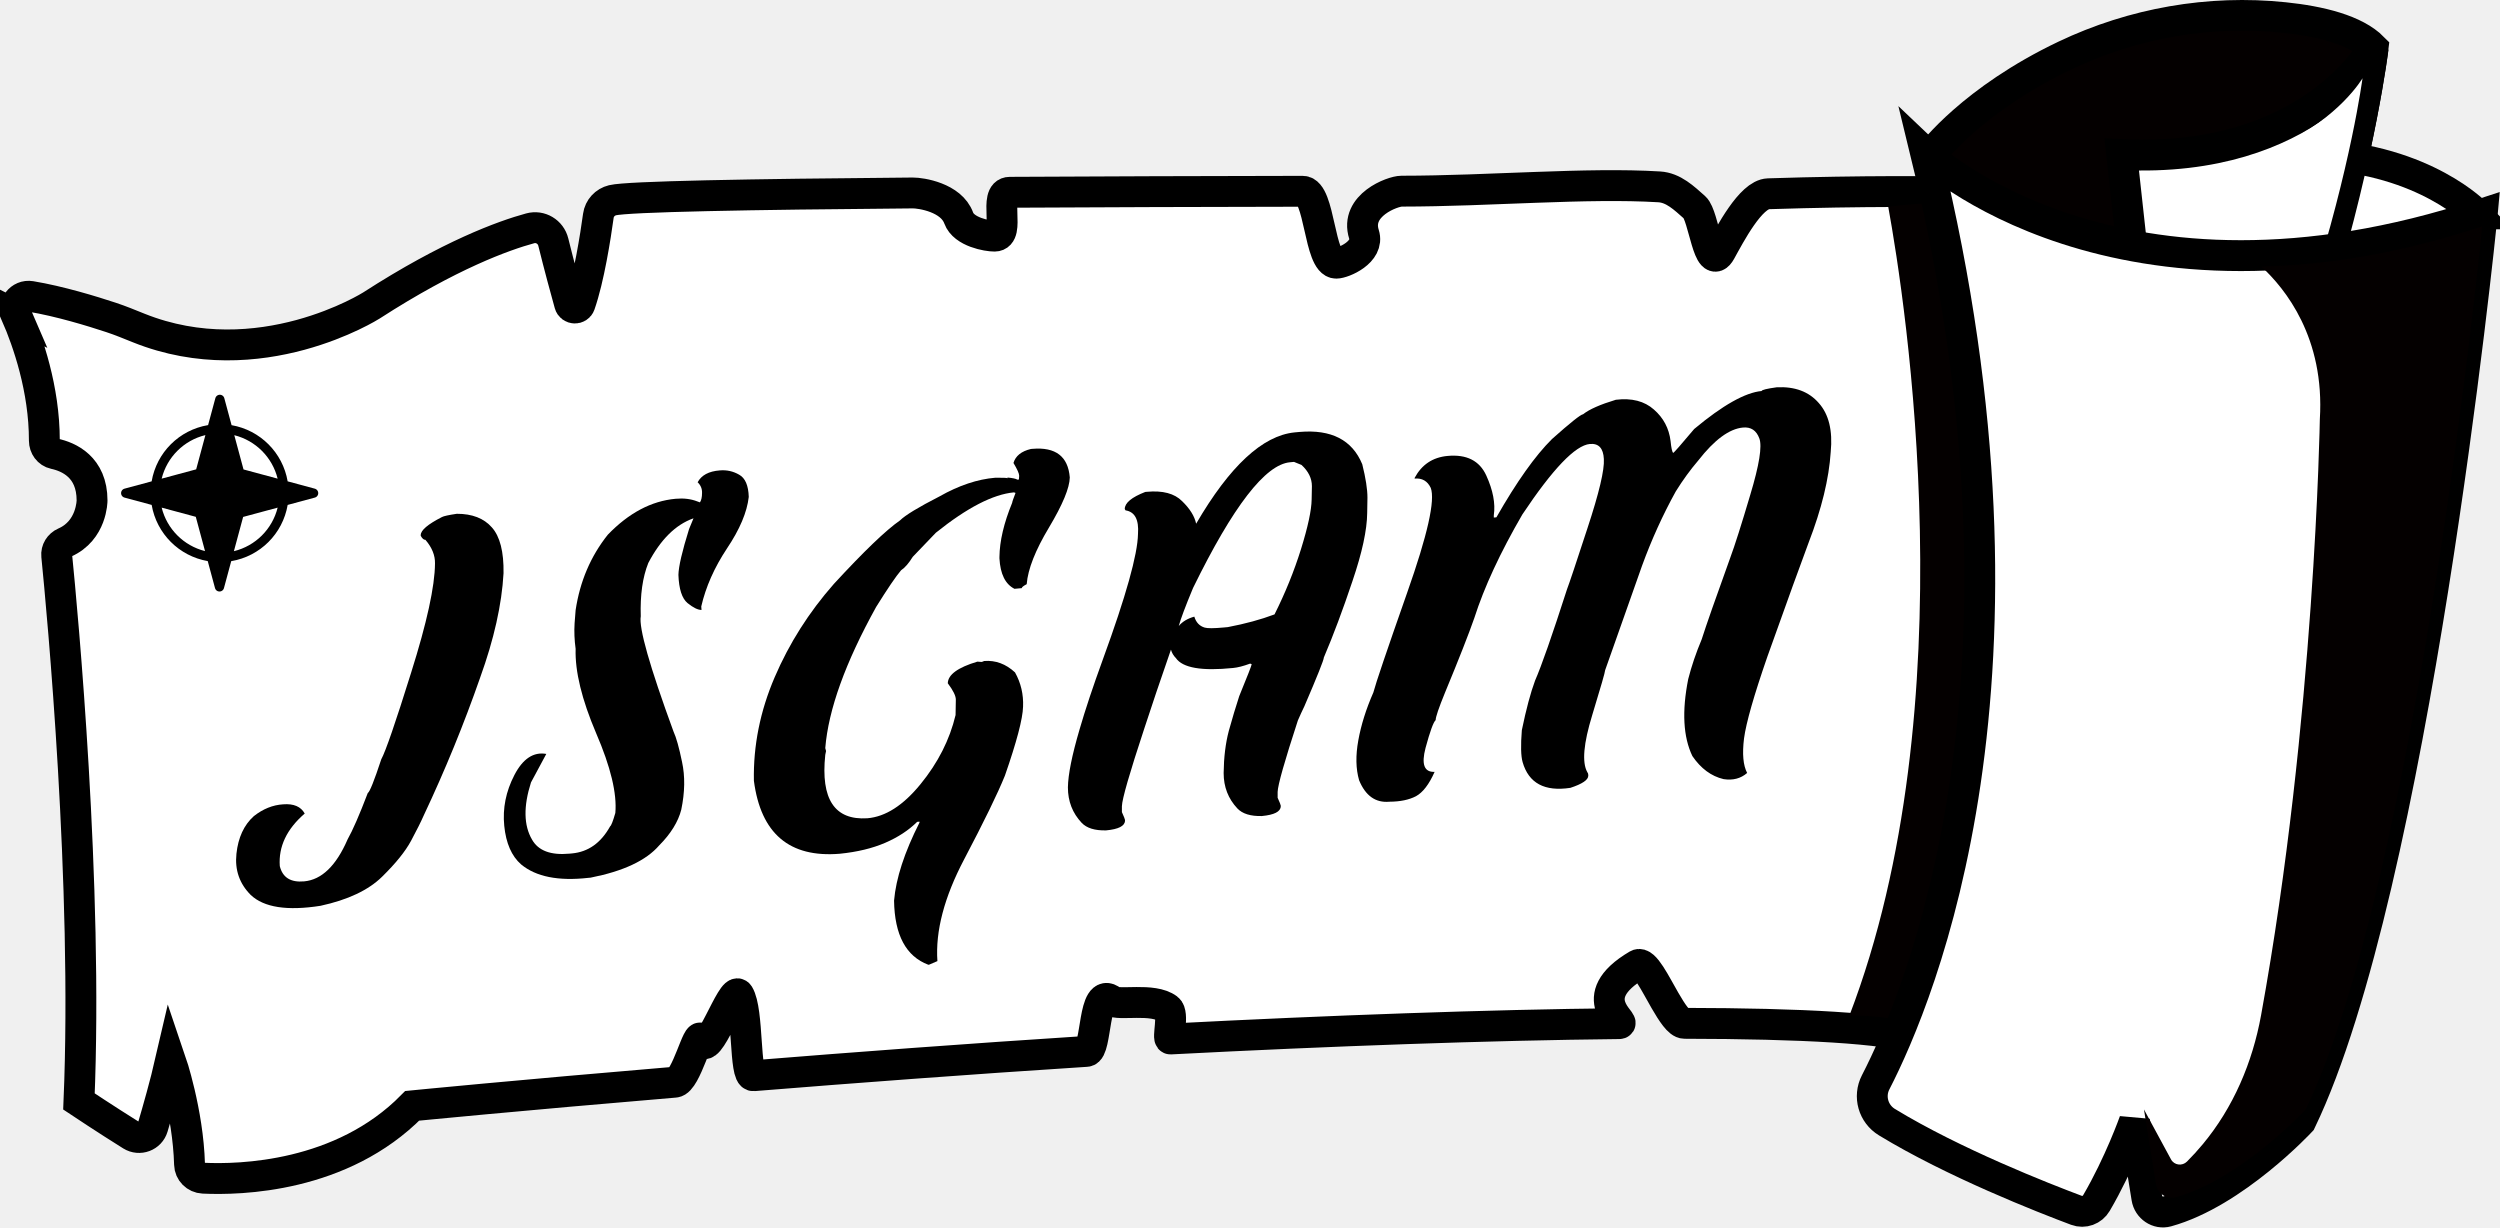
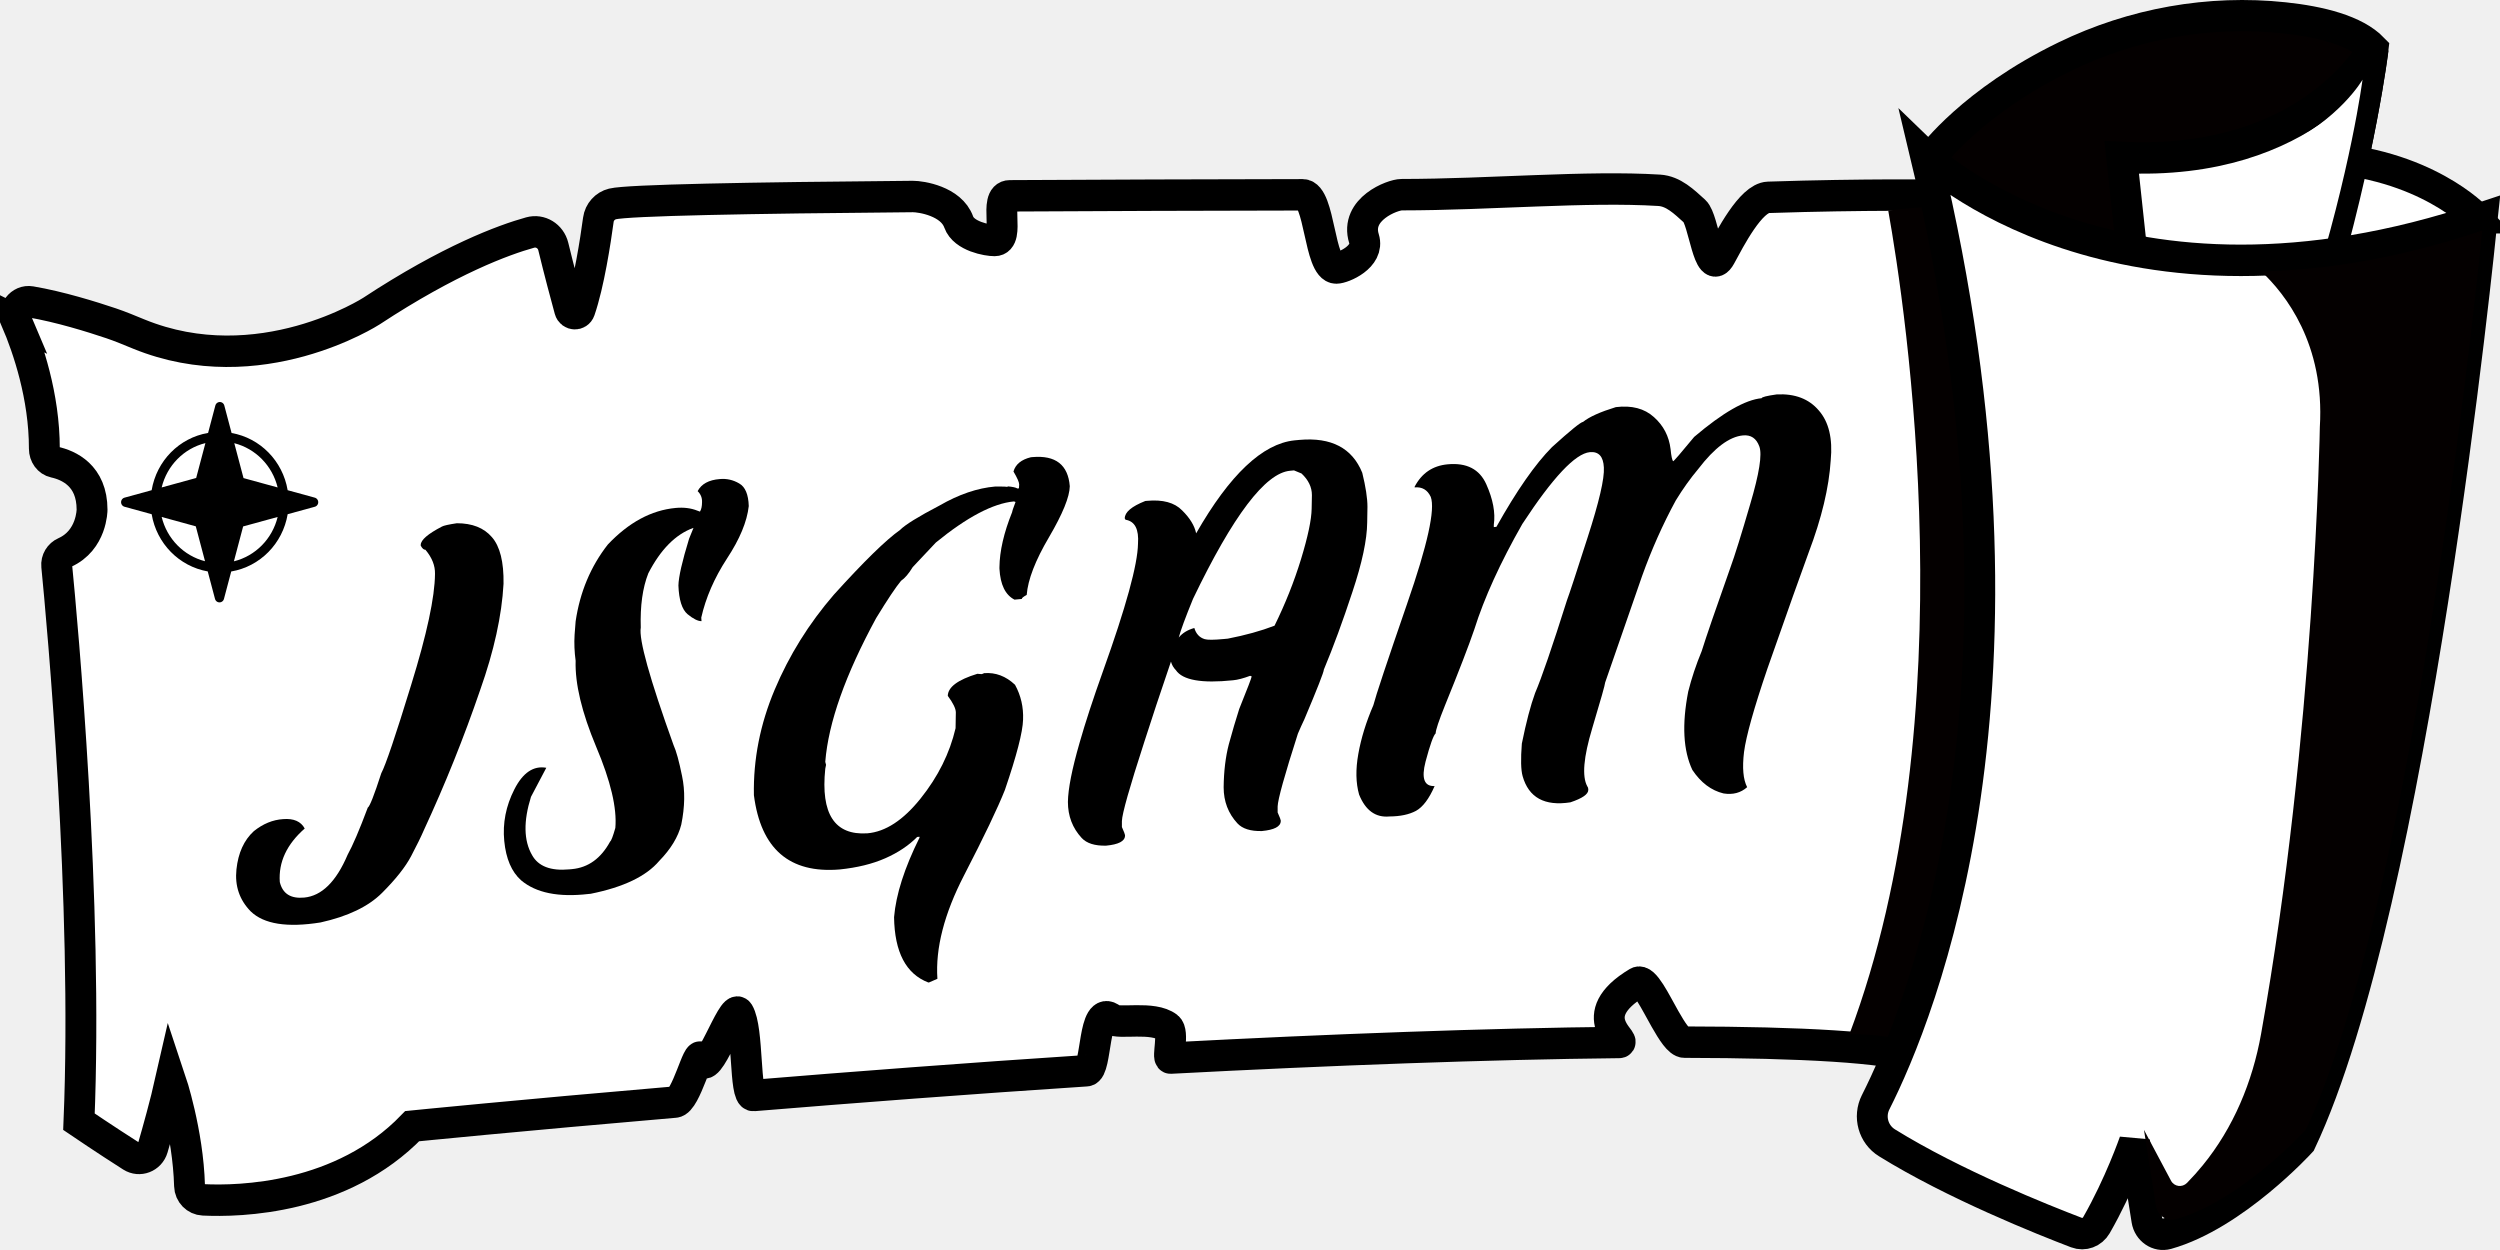
- <svg xmlns="http://www.w3.org/2000/svg" xmlns:ns1="http://www.openswatchbook.org/uri/2009/osb" xmlns:xlink="http://www.w3.org/1999/xlink" enable-background="new 0 0 512 512" height="232.811" id="Spell_x5F_Scroll" version="1.1" viewBox="0 0 474.186 232.811" width="474.186" xml:space="preserve">
+ <svg xmlns="http://www.w3.org/2000/svg" xmlns:ns1="http://www.openswatchbook.org/uri/2009/osb" xmlns:xlink="http://www.w3.org/1999/xlink" enable-background="new 0 0 512 512" height="50" id="Spell_x5F_Scroll" version="1.1" viewBox="0 0 100 50" width="100" xml:space="preserve">
  <defs id="defs59">
    <linearGradient id="linearGradient887" ns1:paint="solid">
      <stop style="stop-color:#ffddcd;stop-opacity:1;" offset="0" id="stop885" />
    </linearGradient>
  </defs>
  <linearGradient gradientUnits="userSpaceOnUse" id="SVGID_1_" x1="65.335" x2="367.386" y1="188.097" y2="393.308">
    <stop offset="0.01" style="stop-color:#FFDDCD" id="stop2" />
    <stop offset="1" style="stop-color:#F79A80" id="stop4" />
  </linearGradient>
  <linearGradient gradientUnits="userSpaceOnUse" id="SVGID_2_" x1="286.225" x2="562.913" y1="204.067" y2="468.458" xlink:href="#SVGID_1_">
    <stop offset="0.01" style="stop-color:#FFDDCD" id="stop45" />
    <stop offset="1" style="stop-color:#F79A80" id="stop47" />
  </linearGradient>
-   <g id="g1167" transform="matrix(0.5854264,0,0,0.5854264,-30.09682,-33.47366)" style="display:inline">
+   <g id="g1167" transform="matrix(0.1234595,0,0,0.1257294,-6.347065,-7.18884)" style="display:inline">
    <g id="g871" style="display:inline">
      <path d="m 56.727,159.284 c 3.669,8.513 9.077,23.904 9.053,40.645 -0.003,2.011 1.292,3.834 3.258,4.256 4.574,0.979 12.198,4.247 12.198,15.139 0,0 0,9.762 -8.884,13.65 -1.684,0.736 -2.75,2.422 -2.567,4.25 1.805,18.046 10.158,106.854 7.208,176.821 0,0 8.652,5.768 16.974,10.964 2.614,1.632 6.063,0.344 6.936,-2.611 1.631,-5.515 4.064,-14.063 5.793,-21.555 0,0 5.652,16.554 6.122,33.596 0.067,2.421 2.012,4.35 4.432,4.465 11.832,0.563 44.852,-0.203 67.712,-23.444 0,0 34.267,-3.382 85.134,-7.66 3.657,-0.308 7.636,-17.551 8.511,-13.817 1.745,7.449 10.17,-17.782 12.14,-14.555 3.243,5.313 1.75,26.52 4.76,26.277 32.457,-2.622 69.6,-5.414 107.931,-7.883 3.459,-0.223 1.978,-21.499 8.233,-16.389 2.059,1.682 13.212,-1.106 18.105,2.573 2.088,1.569 -0.266,9.853 0.871,9.794 51.821,-2.683 103.136,-4.529 145.348,-4.971 2.753,-0.029 -12.22,-8.381 5.972,-19.052 2.208,-1.295 5.797,6.233 8.889,11.559 2.292,3.949 4.504,7.39 6.3,7.393 37.934,0.062 65.729,1.561 75.338,5.028 0,0 57.257,-103.985 7.382,-274.456 0,0 -24.227,-0.364 -55.547,0.657 -5.703,0.186 -12.44,13.218 -15.467,18.675 -3.904,7.037 -5.407,-11.597 -8.387,-14.239 -3.437,-3.049 -6.876,-6.395 -11.491,-6.675 -23.517,-1.426 -54.693,1.373 -83.492,1.395 -2.853,0.002 -15.164,4.544 -12.161,13.985 1.836,5.771 -6.786,9.349 -8.99,9.352 -5.586,0.007 -5.229,-23.308 -10.847,-23.298 -32.351,0.053 -64.97,0.154 -94.927,0.326 -5.527,0.032 0.426,14.168 -4.902,14.204 -2.306,0.016 -9.983,-1.29 -11.643,-5.878 -2.4,-6.633 -12.178,-8.132 -14.912,-8.11 -53.015,0.436 -92.319,1.166 -97.235,2.362 -2.428,0.591 -4.262,2.57 -4.603,5.045 -0.921,6.686 -3.036,20.308 -5.986,28.737 -0.559,1.599 -2.856,1.497 -3.31,-0.134 -1.31,-4.705 -3.392,-12.349 -5.303,-20.092 -0.825,-3.34 -4.181,-5.364 -7.5,-4.457 -8.589,2.348 -26.073,8.633 -51.411,24.99 0,0 -36.283,23.009 -75.414,7.301 -2.973,-1.193 -5.908,-2.412 -8.949,-3.419 -6.126,-2.027 -16.693,-5.262 -26.005,-6.807 -3.394,-0.564 -6.028,2.905 -4.665,6.064 z" id="path7" style="opacity:1;fill:#ffffff;fill-opacity:1;stroke:#000000;stroke-width:10;stroke-miterlimit:4;stroke-dasharray:none;stroke-opacity:1" />
      <g id="g1057" transform="translate(400)">
        <path style="fill:#040000;fill-opacity:1;stroke:none;stroke-width:0.983;stroke-opacity:1" id="path9" d="m 275.369,390.112 c 0,0 57.906,-102.491 8.031,-267.287 0,0 -8.926,-0.109 -20.213,1.34 5.65,31.035 25.88,161.602 -12.577,262.044 8.101,-0.104 16.456,1.006 24.759,3.903 z" />
        <path style="fill:#040000;fill-opacity:1;stroke:#000000;stroke-width:9.931;stroke-miterlimit:4;stroke-dasharray:none;stroke-opacity:1" id="path37" d="m 277.374,106.938 c 0,0 13.024,-17.457 43.094,-31.779 22.094,-10.522 46.727,-14.84 71.01,-12.31 11.631,1.212 23.054,3.977 28.821,9.825 0,0 -3.932,32.563 -17.695,79.082 -9.9e-4,0 -95.138,9.381 -125.23,-44.818 z" />
        <path style="fill:#ffffff;fill-opacity:1;stroke:#000000;stroke-width:9.857;stroke-miterlimit:4;stroke-dasharray:none;stroke-opacity:1" id="path41" d="m 453.89,126.531 c 0,0 -16.632,-17.622 -51.508,-19.271 l -8.155,45.116 c 9.7e-4,0 47.563,-1.071 59.662,-25.845 z" />
        <path style="fill:#ffffff;fill-opacity:1;stroke:#000000;stroke-width:10;stroke-miterlimit:4;stroke-dasharray:none;stroke-opacity:1" id="path39" d="m 338.829,107.26 4.513,41.156 c 30.76,6.067 59.014,3.339 59.014,3.339 13.956,-46.519 17.943,-79.081 17.943,-79.081 0,0 -20.267,37.549 -81.47,34.586 z" />
        <path style="fill:#ffffff;fill-opacity:1;stroke:none;stroke-width:0.906;stroke-opacity:1" id="path43" d="m 390.135,104.269 c -2.678,12.73 -8.835,31.363 -23.752,47.39 19.186,1.471 33.67,0.17 33.67,0.17 13.063,-40.768 16.794,-69.305 16.794,-69.305 0,0 -7.355,12.744 -26.712,21.745 z" />
        <path style="fill:#ffffff;fill-opacity:1;stroke:#000000;stroke-width:10;stroke-miterlimit:4;stroke-dasharray:none;stroke-opacity:1" id="path50" d="m 275.369,106.938 c 0,0 61.723,58.783 180.271,19.594 0,0 -0.007,0.069 -0.021,0.205 -0.753,7.475 -22.197,217.696 -58.763,293.713 0,0 -21.566,23.226 -43.328,29.226 -3.007,0.829 -6.047,-1.267 -6.544,-4.346 l -4.013,-24.88 c 0,0 -4.845,13.729 -12.336,26.521 -1.318,2.251 -4.04,3.252 -6.483,2.337 -10.654,-3.988 -39.778,-15.392 -61.392,-28.563 -4.424,-2.695 -6.023,-8.305 -3.65,-12.908 14.403,-27.934 57.653,-131.19 16.259,-300.899 z" />
        <path style="fill:#040000;fill-opacity:1;stroke-width:0.973" id="path52" d="m 384.053,143.532 c 7.773,7.145 20.619,23.078 18.968,49.512 0,0 -1.57,97.13 -19.042,193.09 -2.781,15.277 -8.97,29.863 -18.905,41.792 -1.565,1.88 -3.258,3.752 -5.085,5.582 -1.55,1.554 -4.144,1.23 -5.189,-0.7 l -8.763,-16.183 3.904,24.219 c 0.483,2.997 3.441,5.038 6.366,4.232 21.169,-5.841 42.148,-28.45 42.148,-28.45 36.216,-75.343 57.183,-286.117 57.183,-286.117 -26.906,8.902 -50.76,12.567 -71.586,13.023 z" />
      </g>
      <path d="m 154.502,217.096 c 0.004,-0.034 0.007,-0.068 0.008,-0.102 0,-0.015 0.004,-0.028 0.004,-0.042 0,-0.014 -0.004,-0.028 -0.004,-0.042 -0.001,-0.034 -0.004,-0.068 -0.008,-0.102 -0.003,-0.037 -0.008,-0.074 -0.014,-0.11 -0.006,-0.032 -0.012,-0.063 -0.02,-0.094 -0.003,-0.014 -0.003,-0.028 -0.007,-0.042 -0.004,-0.016 -0.012,-0.029 -0.017,-0.044 -0.01,-0.033 -0.021,-0.065 -0.033,-0.098 -0.014,-0.033 -0.026,-0.065 -0.041,-0.098 -0.014,-0.027 -0.026,-0.054 -0.04,-0.081 -0.015,-0.027 -0.031,-0.053 -0.048,-0.08 -0.019,-0.03 -0.038,-0.06 -0.059,-0.088 -0.019,-0.025 -0.036,-0.05 -0.056,-0.073 -0.02,-0.023 -0.04,-0.046 -0.062,-0.068 -0.023,-0.025 -0.048,-0.05 -0.074,-0.074 -0.021,-0.021 -0.044,-0.042 -0.067,-0.061 -0.023,-0.019 -0.049,-0.038 -0.073,-0.056 -0.029,-0.021 -0.058,-0.04 -0.088,-0.059 -0.026,-0.017 -0.054,-0.033 -0.081,-0.048 -0.026,-0.014 -0.053,-0.027 -0.08,-0.039 -0.031,-0.015 -0.063,-0.028 -0.096,-0.041 -0.033,-0.013 -0.067,-0.024 -0.102,-0.035 -0.015,-0.004 -0.027,-0.012 -0.042,-0.016 l -8.796,-2.372 c -1.6,-9.299 -8.868,-16.583 -18.165,-18.201 l -2.358,-8.749 c -0.004,-0.015 -0.012,-0.028 -0.017,-0.043 -0.01,-0.034 -0.021,-0.066 -0.033,-0.099 -0.014,-0.034 -0.027,-0.067 -0.042,-0.099 -0.013,-0.026 -0.025,-0.052 -0.038,-0.077 -0.016,-0.028 -0.031,-0.055 -0.049,-0.082 -0.02,-0.031 -0.039,-0.062 -0.062,-0.091 -0.017,-0.023 -0.033,-0.046 -0.051,-0.068 -0.021,-0.024 -0.042,-0.047 -0.063,-0.071 -0.024,-0.026 -0.05,-0.052 -0.077,-0.076 -0.021,-0.019 -0.041,-0.039 -0.063,-0.057 -0.024,-0.02 -0.05,-0.039 -0.075,-0.058 -0.03,-0.021 -0.061,-0.041 -0.091,-0.061 -0.025,-0.016 -0.05,-0.031 -0.076,-0.045 -0.026,-0.014 -0.054,-0.028 -0.082,-0.041 -0.032,-0.015 -0.064,-0.029 -0.099,-0.042 -0.031,-0.01 -0.064,-0.02 -0.096,-0.031 -0.016,-0.004 -0.028,-0.013 -0.044,-0.017 -0.014,-0.004 -0.028,-0.003 -0.042,-0.007 -0.031,-0.007 -0.062,-0.014 -0.093,-0.019 -0.036,-0.006 -0.072,-0.011 -0.109,-0.015 -0.036,-0.003 -0.071,-0.006 -0.106,-0.007 -0.014,0 -0.026,-0.004 -0.039,-0.004 -0.014,0 -0.027,0.004 -0.042,0.004 -0.033,0.001 -0.066,0.003 -0.1,0.007 -0.041,0.003 -0.08,0.009 -0.119,0.016 -0.03,0.005 -0.059,0.011 -0.088,0.019 -0.014,0.003 -0.028,0.003 -0.042,0.007 -0.014,0.004 -0.025,0.011 -0.039,0.015 -0.037,0.011 -0.073,0.023 -0.109,0.038 -0.031,0.012 -0.062,0.025 -0.092,0.039 -0.026,0.012 -0.051,0.024 -0.076,0.037 -0.03,0.016 -0.06,0.034 -0.089,0.052 -0.029,0.018 -0.056,0.037 -0.084,0.057 -0.023,0.017 -0.047,0.034 -0.07,0.053 -0.026,0.021 -0.05,0.043 -0.074,0.066 -0.025,0.023 -0.048,0.047 -0.072,0.072 -0.02,0.021 -0.04,0.042 -0.059,0.065 -0.021,0.025 -0.04,0.051 -0.059,0.078 -0.021,0.028 -0.04,0.057 -0.059,0.087 -0.016,0.026 -0.031,0.051 -0.046,0.078 -0.015,0.027 -0.028,0.055 -0.041,0.083 -0.015,0.032 -0.028,0.064 -0.041,0.097 -0.013,0.032 -0.023,0.064 -0.034,0.098 -0.004,0.015 -0.013,0.028 -0.017,0.044 l -2.353,8.726 c -9.361,1.574 -16.68,8.867 -18.288,18.223 l -8.798,2.372 c -0.015,0.004 -0.027,0.012 -0.042,0.016 -0.035,0.01 -0.069,0.022 -0.103,0.035 -0.032,0.012 -0.063,0.025 -0.095,0.04 -0.026,0.012 -0.052,0.024 -0.078,0.038 -0.03,0.016 -0.058,0.033 -0.086,0.051 -0.029,0.018 -0.058,0.037 -0.085,0.058 -0.024,0.018 -0.048,0.034 -0.07,0.053 -0.025,0.021 -0.049,0.043 -0.073,0.065 -0.025,0.023 -0.048,0.047 -0.072,0.072 -0.02,0.021 -0.04,0.042 -0.059,0.065 -0.021,0.025 -0.04,0.051 -0.059,0.078 -0.021,0.028 -0.04,0.057 -0.058,0.087 -0.016,0.026 -0.031,0.051 -0.046,0.077 -0.015,0.027 -0.028,0.055 -0.041,0.083 -0.015,0.032 -0.028,0.064 -0.041,0.097 -0.009,0.032 -0.02,0.064 -0.03,0.097 -0.004,0.015 -0.013,0.028 -0.017,0.044 -0.004,0.014 -0.003,0.028 -0.007,0.042 -0.007,0.031 -0.014,0.062 -0.019,0.094 -0.006,0.037 -0.011,0.073 -0.015,0.11 -0.003,0.034 -0.006,0.068 -0.007,0.102 0,0.015 -0.004,0.028 -0.004,0.042 0,0.014 0.004,0.028 0.004,0.042 10e-4,0.034 0.003,0.068 0.007,0.102 0.004,0.037 0.008,0.074 0.015,0.11 0.005,0.032 0.012,0.063 0.019,0.094 0.003,0.014 0.003,0.028 0.007,0.042 0.003,0.01 0.01,0.018 0.013,0.028 0.011,0.039 0.023,0.076 0.037,0.114 0.018,0.046 0.039,0.09 0.061,0.134 0.021,0.042 0.042,0.084 0.067,0.124 0.011,0.017 0.018,0.035 0.029,0.051 0.004,0.006 0.009,0.011 0.013,0.016 0.013,0.019 0.028,0.033 0.042,0.051 0.03,0.039 0.06,0.076 0.093,0.112 0.032,0.034 0.066,0.065 0.102,0.097 0.028,0.024 0.053,0.051 0.083,0.074 0.007,0.006 0.016,0.01 0.024,0.015 0.002,0.002 0.005,0.003 0.007,0.005 0.04,0.029 0.082,0.054 0.124,0.078 0.041,0.024 0.081,0.048 0.125,0.068 0.039,0.018 0.079,0.032 0.119,0.047 0.021,0.008 0.041,0.015 0.062,0.021 0.02,0.007 0.038,0.017 0.059,0.022 l 8.798,2.372 c 1.599,9.3 8.868,16.584 18.165,18.202 l 2.358,8.747 c 0.003,0.011 0.01,0.018 0.013,0.028 0.011,0.038 0.023,0.076 0.037,0.114 0.018,0.046 0.039,0.09 0.061,0.134 0.021,0.042 0.042,0.084 0.067,0.124 0.011,0.017 0.018,0.035 0.029,0.051 0.004,0.006 0.009,0.011 0.013,0.016 0.013,0.019 0.028,0.033 0.042,0.051 0.03,0.039 0.06,0.076 0.093,0.112 0.032,0.034 0.066,0.065 0.102,0.097 0.028,0.024 0.053,0.051 0.083,0.074 0.007,0.006 0.016,0.01 0.024,0.015 0.002,0.002 0.005,0.003 0.007,0.005 0.04,0.029 0.082,0.054 0.124,0.078 0.041,0.024 0.081,0.048 0.125,0.068 0.039,0.018 0.079,0.032 0.119,0.047 0.021,0.008 0.041,0.015 0.062,0.021 0.02,0.007 0.038,0.017 0.059,0.022 0.012,0.003 0.023,0.002 0.035,0.005 0.114,0.027 0.231,0.047 0.354,0.047 0,0 0.001,0 0.001,0 v 0 0 0 0 c 0,0 0.001,0 0.001,0 0.123,0 0.24,-0.02 0.354,-0.047 0.012,-0.003 0.023,-0.002 0.035,-0.005 0.021,-0.006 0.039,-0.016 0.059,-0.022 0.021,-0.007 0.041,-0.014 0.062,-0.021 0.041,-0.015 0.08,-0.029 0.118,-0.047 0.045,-0.021 0.085,-0.044 0.127,-0.068 0.041,-0.024 0.083,-0.049 0.122,-0.078 0.003,-0.002 0.006,-0.003 0.009,-0.005 0.007,-0.006 0.016,-0.009 0.022,-0.015 0.03,-0.023 0.056,-0.05 0.084,-0.075 0.034,-0.031 0.068,-0.062 0.1,-0.095 0.034,-0.037 0.064,-0.075 0.095,-0.114 0.013,-0.018 0.028,-0.032 0.041,-0.05 0.004,-0.006 0.009,-0.01 0.012,-0.016 0.012,-0.016 0.019,-0.034 0.029,-0.051 0.025,-0.04 0.047,-0.082 0.068,-0.125 0.021,-0.044 0.042,-0.087 0.06,-0.133 0.015,-0.037 0.026,-0.075 0.038,-0.114 0.003,-0.011 0.01,-0.018 0.013,-0.028 l 2.353,-8.727 c 9.361,-1.573 16.681,-8.865 18.288,-18.223 l 8.798,-2.372 c 0.021,-0.006 0.038,-0.016 0.059,-0.022 0.021,-0.007 0.041,-0.014 0.062,-0.021 0.04,-0.015 0.08,-0.029 0.118,-0.047 0.045,-0.021 0.085,-0.044 0.127,-0.068 0.041,-0.024 0.083,-0.049 0.122,-0.078 0.003,-0.002 0.006,-0.003 0.009,-0.005 0.007,-0.006 0.016,-0.009 0.022,-0.015 0.03,-0.023 0.056,-0.05 0.084,-0.075 0.034,-0.031 0.068,-0.062 0.1,-0.095 0.034,-0.037 0.064,-0.075 0.095,-0.114 0.013,-0.018 0.028,-0.032 0.041,-0.05 0.004,-0.006 0.009,-0.01 0.012,-0.016 0.012,-0.016 0.019,-0.034 0.029,-0.051 0.025,-0.04 0.047,-0.082 0.068,-0.125 0.021,-0.044 0.042,-0.087 0.06,-0.133 0.015,-0.038 0.026,-0.076 0.038,-0.114 0.003,-0.01 0.01,-0.018 0.013,-0.028 0.004,-0.014 0.004,-0.028 0.007,-0.042 0.008,-0.031 0.014,-0.062 0.02,-0.094 -0.001,-0.034 0.004,-0.07 0.007,-0.107 z m -13.139,-4.839 -11.054,-2.98 -2.993,-11.101 c 6.922,1.735 12.329,7.154 14.047,14.081 z m -23.402,-14.113 -2.992,11.098 -11.181,3.015 c 1.729,-6.98 7.186,-12.414 14.173,-14.113 z m -14.172,23.501 11.054,2.98 2.993,11.101 c -6.923,-1.735 -12.329,-7.154 -14.047,-14.081 z m 23.402,14.113 2.992,-11.098 11.181,-3.015 c -1.729,6.98 -7.186,12.415 -14.173,14.113 z" id="path2" style="fill:#000000;fill-opacity:1" />
      <g aria-label="JSGAM" transform="matrix(1.053994,-0.09709638,0,0.9487717,0,0)" style="font-style:normal;font-variant:normal;font-weight:bold;font-stretch:normal;font-size:163.408px;line-height:1.25;font-family:Elley;-inkscape-font-specification:'Elley Bold';letter-spacing:0.171px;word-spacing:0px;fill:#000000;fill-opacity:1;stroke:none;stroke-width:4.085" id="text1087">
        <path d="m 155.604,362.874 q 2.394,-4.468 6.224,-15.24 0.878,-0.399 4.149,-11.091 1.995,-3.83 9.176,-28.644 7.261,-24.814 7.341,-36.543 0.08,-4.149 -2.952,-8.378 -0.718,0 -1.436,-1.516 v -0.239 q 0,-2.473 6.543,-5.505 0.798,-0.399 4.548,-0.638 7.101,0.718 10.772,5.745 3.75,5.027 3.591,16.038 -0.798,15.878 -7.181,34.868 -7.5,23.139 -17.314,45.24 -1.277,3.112 -3.91,8.298 -2.633,5.186 -8.936,11.41 -6.303,6.224 -18.91,7.979 -15.399,1.117 -21.463,-5.904 -5.186,-6.303 -4.388,-14.522 0.798,-8.218 5.346,-12.288 4.229,-3.271 9.016,-3.112 4.867,0.08 6.623,3.83 -8.298,7.101 -7.66,17.155 1.277,5.984 7.5,5.984 8.059,0 13.325,-12.926 z" style="font-style:normal;font-variant:normal;font-weight:bold;font-stretch:normal;font-family:Elley;-inkscape-font-specification:'Elley Bold';letter-spacing:9.398px;word-spacing:0px;fill:#000000;fill-opacity:1;stroke:none;stroke-width:7.569;stroke-miterlimit:4;stroke-dasharray:none;stroke-opacity:1" id="path2096" />
        <path d="m 261.946,264.095 h -0.08 q -8.139,2.394 -13.804,13.804 -2.633,7.021 -2.314,17.953 -0.957,5.825 10.053,40.373 1.277,3.192 2.633,10.692 1.436,7.5 -0.239,16.277 -1.436,6.064 -6.782,11.49 -5.984,7.101 -21.064,8.857 h -0.718 q -13.804,0.319 -20.665,-6.702 -4.388,-4.708 -5.186,-13.724 -0.798,-9.016 3.112,-16.995 3.91,-7.979 9.814,-6.224 l -4.708,9.256 q -3.511,11.889 0.319,19.548 2.872,5.984 11.49,5.984 h 0.798 q 7.5,0 11.729,-8.059 0.479,-0.239 1.596,-4.388 0.798,-9.894 -5.904,-27.846 -6.622,-17.953 -6.303,-29.442 -0.559,-4.548 -0.319,-8.777 0.319,-4.229 0.319,-4.468 1.995,-14.522 9.894,-24.735 9.655,-10.133 20.825,-10.133 3.75,0 6.702,1.596 l 0.798,0.399 q 0.638,-1.037 0.638,-3.112 0.08,-2.154 -1.356,-3.83 1.755,-3.431 6.782,-3.351 3.192,0 5.984,2.075 2.793,1.995 2.952,7.899 -0.798,7.74 -6.702,16.915 -5.825,9.176 -7.899,18.99 0,0.399 0.08,1.197 -1.676,-0.16 -4.309,-2.793 -2.553,-2.633 -2.793,-9.894 0.08,-4.309 3.271,-15.32 z" style="font-style:normal;font-variant:normal;font-weight:bold;font-stretch:normal;font-family:Elley;-inkscape-font-specification:'Elley Bold';letter-spacing:9.398px;word-spacing:0px;fill:#000000;fill-opacity:1;stroke:none;stroke-width:7.569;stroke-miterlimit:4;stroke-dasharray:none;stroke-opacity:1" id="path2098" />
        <path d="m 365.655,251.009 h 0.479 q 10.692,0.08 11.49,10.931 -0.08,5.346 -6.383,16.437 -6.303,11.011 -6.862,18.671 -1.516,0.718 -1.516,1.197 h -2.234 q -4.229,-2.793 -4.628,-10.851 v -0.479 q 0.08,-8.139 3.91,-18.112 0,-0.399 1.037,-3.271 l -0.479,-0.239 q -9.654,0 -24.017,11.33 l -7.101,7.5 q -1.835,3.112 -3.591,4.229 -2.394,2.872 -7.66,11.729 -14.202,27.049 -15.639,46.597 l 0.239,1.037 -0.239,1.277 q -2.154,22.501 12.926,22.979 8.378,0.08 16.357,-9.974 8.059,-10.133 10.772,-22.501 l 0.08,-5.266 q 0,-1.915 -2.473,-5.825 0.08,-4.388 9.096,-6.463 l 1.277,0.239 q 0.239,0 0.798,-0.239 5.266,0.08 9.495,4.867 2.713,5.665 2.473,11.968 -0.16,6.224 -5.585,22.979 -3.351,8.857 -12.527,27.288 -9.176,18.431 -8.218,33.91 l -2.553,0.957 h -0.239 q -10.293,-5.346 -10.532,-22.979 0.878,-11.33 7.819,-25.852 v -0.319 h -0.718 q -3.91,3.91 -9.814,6.144 -5.904,2.234 -13.963,2.314 -23.219,-0.239 -26.41,-27.607 -0.319,-18.032 6.383,-34.708 6.702,-16.676 18.192,-30.001 13.804,-15.24 20.346,-19.628 2.394,-2.394 12.128,-6.942 8.936,-4.708 17.155,-4.628 3.511,0.319 3.75,0.559 v -0.239 q 2.394,0.479 3.032,1.037 h 0.479 l 0.08,-1.277 q 0,-1.117 -1.755,-4.548 0.957,-3.511 5.346,-4.229 z" style="font-style:normal;font-variant:normal;font-weight:bold;font-stretch:normal;font-family:Elley;-inkscape-font-specification:'Elley Bold';letter-spacing:9.398px;word-spacing:0px;fill:#000000;fill-opacity:1;stroke:none;stroke-width:7.569;stroke-miterlimit:4;stroke-dasharray:none;stroke-opacity:1" id="path2100" />
        <path d="m 411.118,316.117 q 1.676,-2.075 4.787,-2.713 0.798,3.032 3.192,4.069 1.277,0.559 5.825,0.559 h 1.277 q 8.059,-0.878 14.362,-2.872 4.947,-10.452 8.139,-21.463 3.192,-11.091 3.271,-16.596 l 0.08,-4.548 q 0,-3.989 -3.192,-7.58 l -2.314,-1.277 h -1.197 q -11.41,-0.08 -29.841,39.895 -3.511,9.016 -4.388,12.527 z m -10.612,33.99 q -6.782,22.102 -6.862,25.772 v 1.995 q 0.957,2.473 0.957,2.793 v 0.239 q -0.08,2.713 -5.825,2.713 -5.186,-0.399 -7.5,-3.351 -4.229,-5.426 -4.229,-12.527 0.08,-6.543 3.591,-19.469 2.633,-9.814 7.181,-23.219 10.612,-31.198 10.772,-41.65 0.479,-7.261 -3.83,-8.458 l -0.239,-0.479 q 0,-3.112 6.303,-5.186 h 0.479 q 7.341,0 10.851,4.309 3.591,4.229 4.309,8.139 15.479,-27.926 30.24,-28.086 h 1.516 q 14.681,0.08 19.309,13.006 1.596,7.261 1.596,11.569 l -0.08,5.266 q -0.08,8.697 -4.548,22.82 -4.388,14.123 -8.777,25.134 0,1.197 -5.984,16.038 -0.957,2.075 -1.995,4.628 -6.144,20.266 -6.224,23.777 v 1.995 q 0.957,2.473 0.957,2.793 v 0.239 q -0.08,2.713 -5.825,2.713 -5.186,-0.399 -7.5,-3.351 -4.229,-5.426 -4.229,-12.527 0.08,-8.059 1.596,-14.282 1.596,-6.224 3.192,-11.49 3.83,-9.974 3.83,-10.532 l -0.479,-0.239 q -3.112,0.957 -5.266,0.957 -14.442,0.16 -17.554,-5.186 -1.117,-1.356 -1.516,-3.032 -4.947,15.32 -8.218,26.171 z" style="font-style:normal;font-variant:normal;font-weight:bold;font-stretch:normal;font-family:Elley;-inkscape-font-specification:'Elley Bold';letter-spacing:9.398px;word-spacing:0px;fill:#000000;fill-opacity:1;stroke:none;stroke-width:7.569;stroke-miterlimit:4;stroke-dasharray:none;stroke-opacity:1" id="path2102" />
        <path d="m 545.466,252.605 q 7.341,-0.239 11.729,4.548 4.388,4.708 5.107,11.25 0.319,3.591 0.798,4.149 0.319,0 6.463,-7.5 13.165,-10.851 20.745,-10.851 0,-0.559 4.628,-0.798 8.378,0.399 12.926,6.702 4.628,6.224 3.67,17.075 -0.798,13.644 -6.782,30.24 -3.351,9.575 -12.686,37.661 -6.224,19.309 -7.181,27.208 -0.878,7.819 0.957,11.889 -2.952,2.553 -7.261,1.356 -5.665,-2.075 -9.575,-8.857 -4.229,-10.213 -1.277,-26.41 1.516,-6.463 4.149,-13.165 2.075,-7.021 8.777,-26.969 2.075,-5.984 6.144,-20.825 4.149,-14.841 2.793,-18.99 -1.356,-4.229 -5.027,-4.229 -6.303,0 -13.724,9.814 -3.67,4.388 -6.942,9.894 -5.984,11.41 -10.373,24.336 l -11.33,34.469 q 0,0.878 -3.989,15 -3.989,14.043 -1.516,19.229 0.319,0.479 0.319,1.037 v 0.239 q 0,2.154 -5.505,3.591 -11.889,0.798 -14.681,-10.293 -0.798,-3.192 -0.239,-10.931 1.995,-10.532 4.069,-16.516 2.952,-7.181 9.814,-30.16 1.037,-2.872 6.303,-20.266 5.346,-17.474 5.027,-23.059 -0.239,-5.585 -4.309,-5.585 -6.702,0 -20.745,21.942 -10.213,18.511 -14.761,33.831 -2.553,7.899 -9.016,24.575 -2.872,7.5 -2.872,9.096 -1.037,0.878 -3.112,9.176 -1.995,8.218 2.793,8.458 -2.553,6.144 -5.745,7.74 -3.192,1.516 -8.139,1.037 -6.383,0 -9.335,-8.298 -1.516,-5.984 -0.239,-13.644 1.277,-7.74 4.628,-15.878 1.037,-4.388 10.373,-32.953 9.415,-28.644 7.261,-35.107 -1.516,-3.67 -4.947,-3.67 v -0.239 q 3.271,-6.463 10.133,-6.463 8.777,0 11.889,7.899 3.112,7.899 2.314,13.804 v 0.798 h 0.798 q 9.335,-17.234 17.075,-24.974 8.458,-7.5 9.575,-7.5 2.872,-2.234 10.053,-3.91 z" style="font-style:normal;font-variant:normal;font-weight:bold;font-stretch:normal;font-family:Elley;-inkscape-font-specification:'Elley Bold';letter-spacing:9.398px;word-spacing:0px;fill:#000000;fill-opacity:1;stroke:none;stroke-width:7.569;stroke-miterlimit:4;stroke-dasharray:none;stroke-opacity:1" id="path2104" />
      </g>
    </g>
  </g>
</svg>
